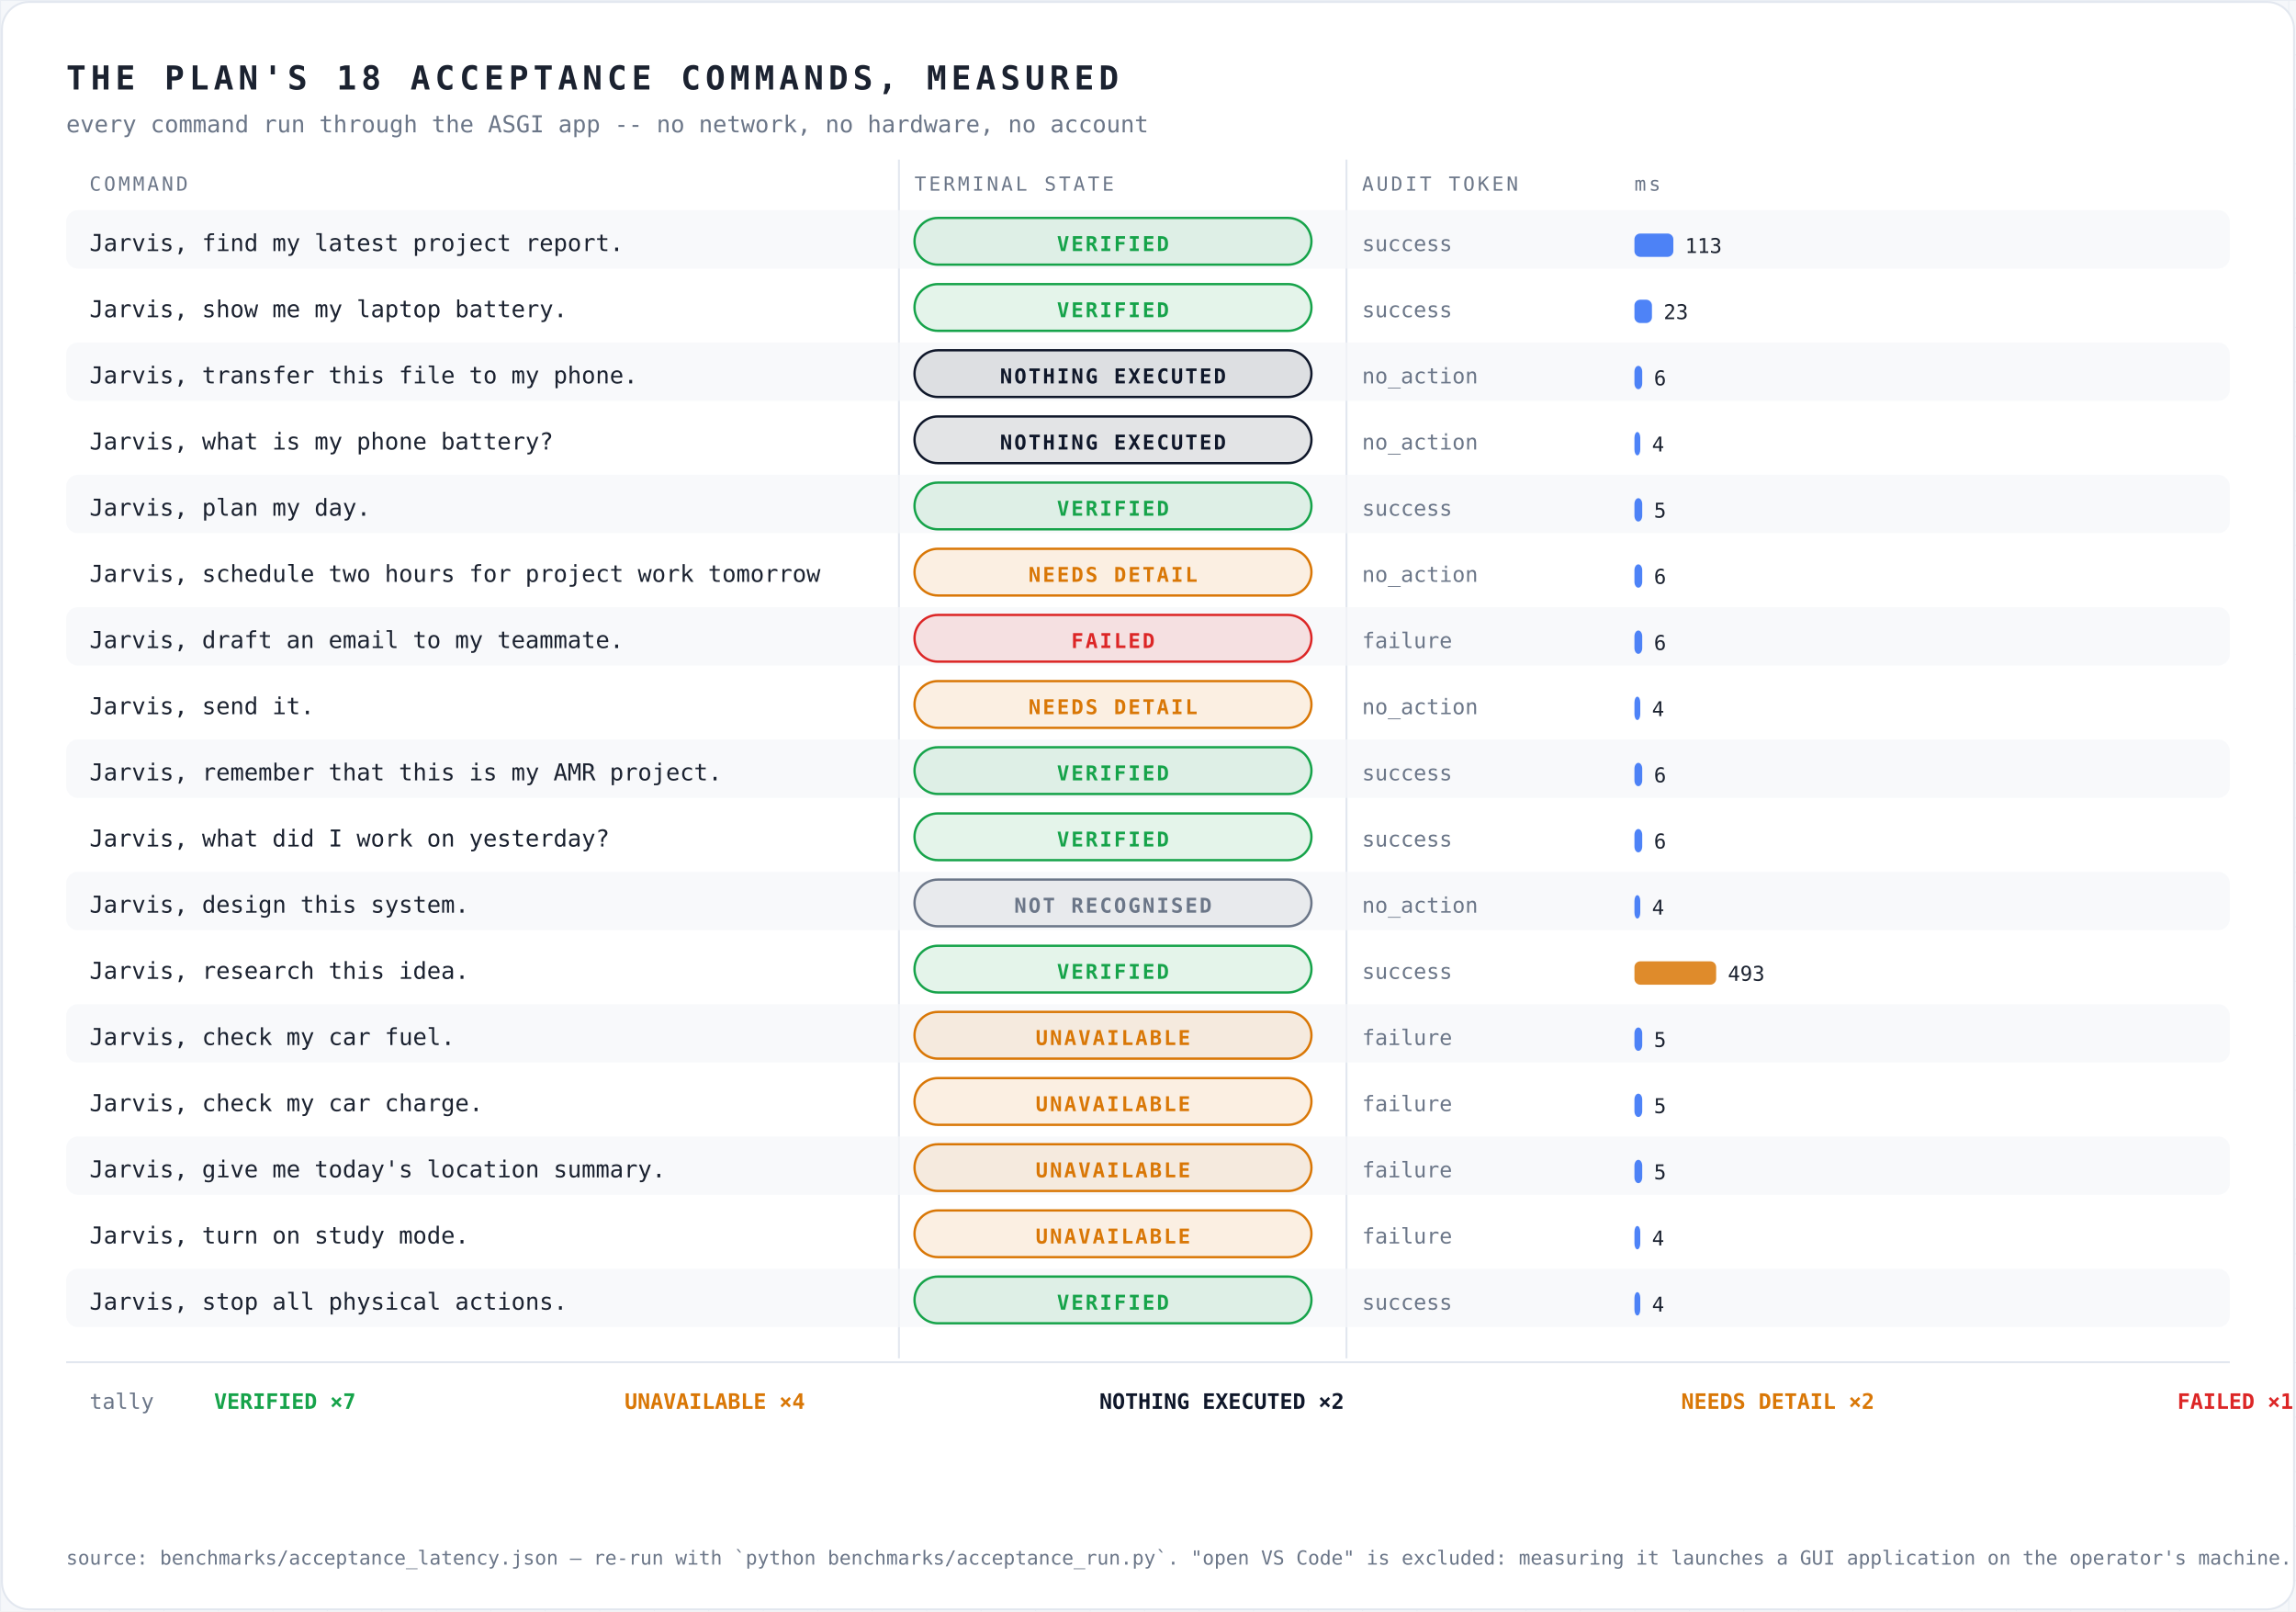
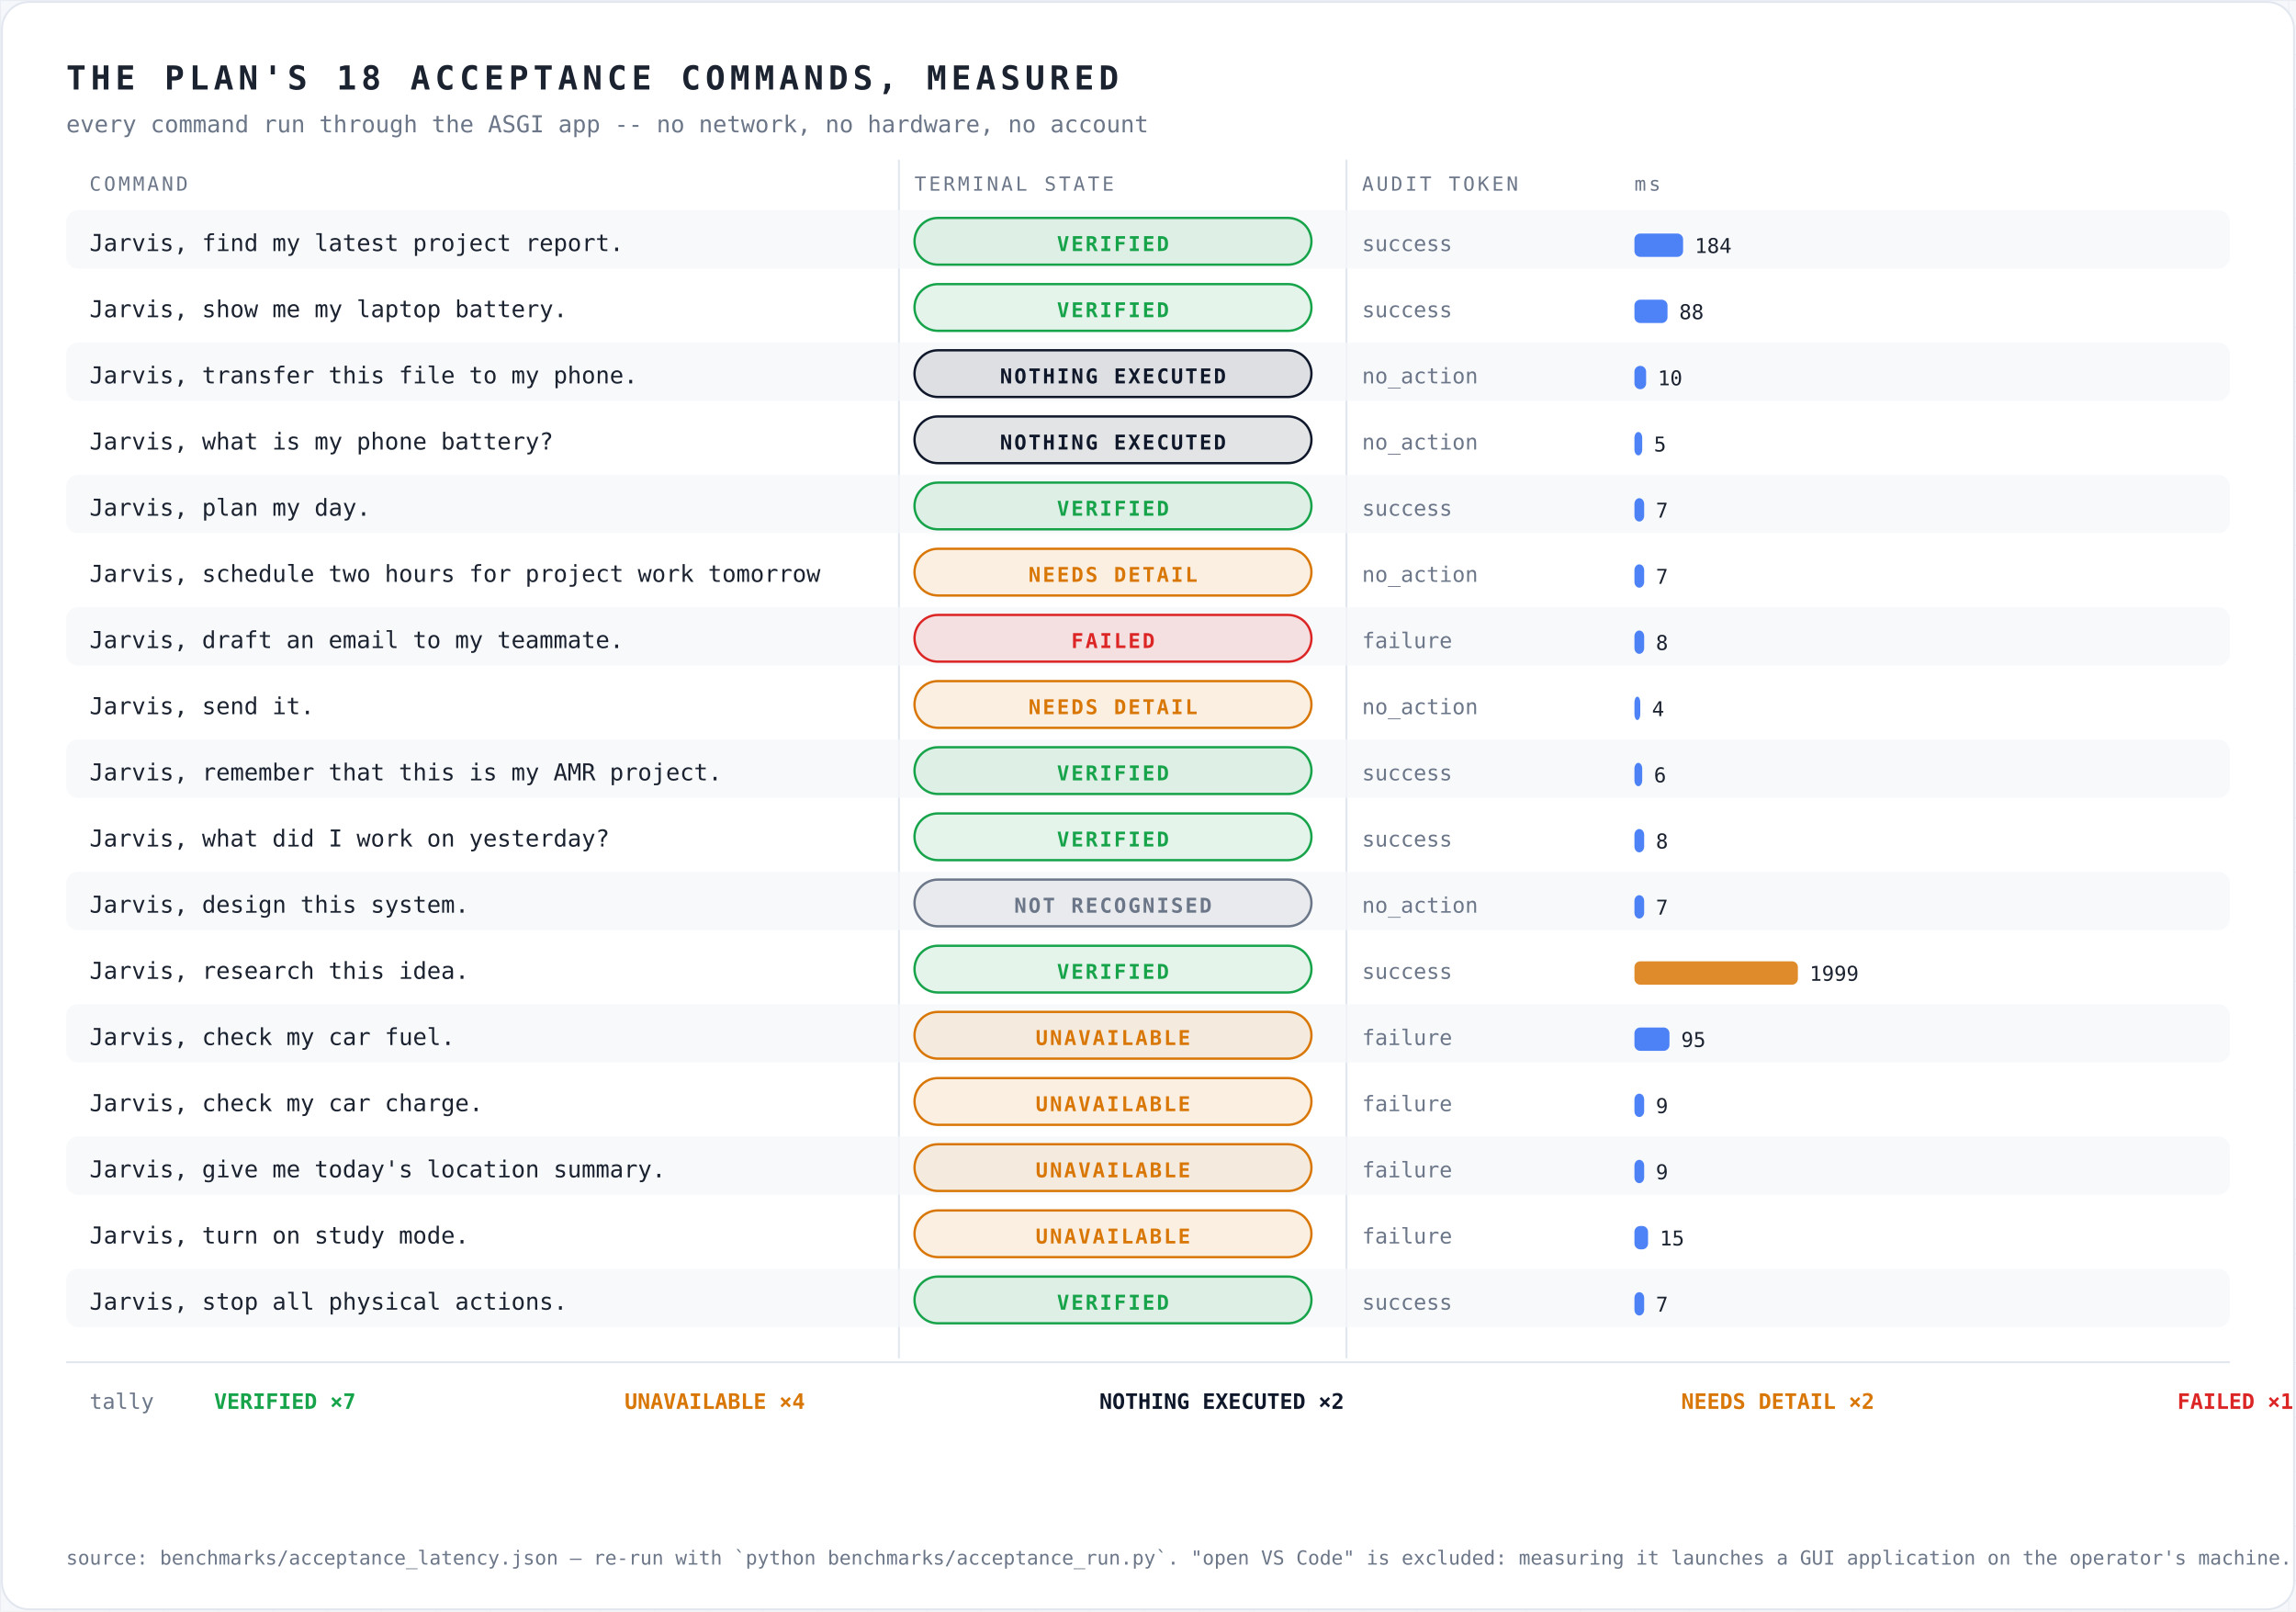
<svg xmlns="http://www.w3.org/2000/svg" width="1180" height="828" viewBox="0 0 1180 828" role="img" aria-label="THE PLAN'S 18 ACCEPTANCE COMMANDS, MEASURED: every command run through the ASGI app -- no network, no hardware, no account">
  <defs>
    <pattern id="grid" width="28" height="28" patternUnits="userSpaceOnUse">
      <path d="M28 0H0v28" fill="none" stroke="#e2e7ef" stroke-width="1" />
    </pattern>
  </defs>
  <rect width="100%" height="100%" fill="#f5f7fa" />
  <rect width="100%" height="100%" fill="url(#grid)" opacity=".55" />
  <rect x="1" y="1" width="1178" height="826" rx="14" fill="#ffffff" stroke="#e2e7ef" />
  <text x="34" y="46" font-family="ui-monospace, 'SF Mono', Menlo, Consolas, monospace" font-size="17" font-weight="700" letter-spacing="2.4" fill="#1b2230">THE PLAN'S 18 ACCEPTANCE COMMANDS, MEASURED</text>
  <text x="34" y="68" font-family="ui-monospace, 'SF Mono', Menlo, Consolas, monospace" font-size="12" fill="#6b7688">every command run through the ASGI app -- no network, no hardware, no account</text>
  <text x="46" y="98" font-family="ui-monospace, 'SF Mono', Menlo, Consolas, monospace" font-size="10" letter-spacing="1.4" fill="#6b7688">COMMAND</text>
  <text x="470" y="98" font-family="ui-monospace, 'SF Mono', Menlo, Consolas, monospace" font-size="10" letter-spacing="1.4" fill="#6b7688">TERMINAL STATE</text>
  <text x="700" y="98" font-family="ui-monospace, 'SF Mono', Menlo, Consolas, monospace" font-size="10" letter-spacing="1.4" fill="#6b7688">AUDIT TOKEN</text>
  <text x="840" y="98" font-family="ui-monospace, 'SF Mono', Menlo, Consolas, monospace" font-size="10" letter-spacing="1.4" fill="#6b7688">ms</text>
  <line x1="462" y1="82" x2="462" y2="698" stroke="#e2e7ef" />
  <line x1="692" y1="82" x2="692" y2="698" stroke="#e2e7ef" />
  <rect x="34" y="108" width="1112" height="30" rx="6" fill="#f5f7fa" opacity=".7" />
  <text x="46" y="129" font-family="ui-monospace, 'SF Mono', Menlo, Consolas, monospace" font-size="12" fill="#1b2230">Jarvis, find my latest project report.</text>
  <rect x="470" y="112" width="204" height="24" rx="12" fill="#16a34a" opacity=".12" />
  <rect x="470" y="112" width="204" height="24" rx="12" fill="none" stroke="#16a34a" stroke-width="1.2" />
  <text x="572.0" y="129" text-anchor="middle" font-family="ui-monospace, 'SF Mono', Menlo, Consolas, monospace" font-size="10.5" font-weight="700" letter-spacing="1" fill="#16a34a">VERIFIED</text>
  <text x="700" y="129" font-family="ui-monospace, 'SF Mono', Menlo, Consolas, monospace" font-size="11" fill="#6b7688">success</text>
-   <rect x="840" y="120" width="20" height="12" rx="3" fill="#2f6df6" opacity=".85" />
-   <text x="866" y="130" font-family="ui-monospace, 'SF Mono', Menlo, Consolas, monospace" font-size="10.5" fill="#1b2230">113</text>
+   <rect x="840" y="120" width="25" height="12" rx="3" fill="#2f6df6" opacity=".85" />
+   <text x="871" y="130" font-family="ui-monospace, 'SF Mono', Menlo, Consolas, monospace" font-size="10.5" fill="#1b2230">184</text>
  <text x="46" y="163" font-family="ui-monospace, 'SF Mono', Menlo, Consolas, monospace" font-size="12" fill="#1b2230">Jarvis, show me my laptop battery.</text>
  <rect x="470" y="146" width="204" height="24" rx="12" fill="#16a34a" opacity=".12" />
  <rect x="470" y="146" width="204" height="24" rx="12" fill="none" stroke="#16a34a" stroke-width="1.2" />
  <text x="572.0" y="163" text-anchor="middle" font-family="ui-monospace, 'SF Mono', Menlo, Consolas, monospace" font-size="10.5" font-weight="700" letter-spacing="1" fill="#16a34a">VERIFIED</text>
  <text x="700" y="163" font-family="ui-monospace, 'SF Mono', Menlo, Consolas, monospace" font-size="11" fill="#6b7688">success</text>
-   <rect x="840" y="154" width="9" height="12" rx="3" fill="#2f6df6" opacity=".85" />
-   <text x="855" y="164" font-family="ui-monospace, 'SF Mono', Menlo, Consolas, monospace" font-size="10.5" fill="#1b2230">23</text>
+   <rect x="840" y="154" width="17" height="12" rx="3" fill="#2f6df6" opacity=".85" />
+   <text x="863" y="164" font-family="ui-monospace, 'SF Mono', Menlo, Consolas, monospace" font-size="10.5" fill="#1b2230">88</text>
  <rect x="34" y="176" width="1112" height="30" rx="6" fill="#f5f7fa" opacity=".7" />
  <text x="46" y="197" font-family="ui-monospace, 'SF Mono', Menlo, Consolas, monospace" font-size="12" fill="#1b2230">Jarvis, transfer this file to my phone.</text>
  <rect x="470" y="180" width="204" height="24" rx="12" fill="#0f172a" opacity=".12" />
  <rect x="470" y="180" width="204" height="24" rx="12" fill="none" stroke="#0f172a" stroke-width="1.2" />
  <text x="572.0" y="197" text-anchor="middle" font-family="ui-monospace, 'SF Mono', Menlo, Consolas, monospace" font-size="10.5" font-weight="700" letter-spacing="1" fill="#0f172a">NOTHING EXECUTED</text>
  <text x="700" y="197" font-family="ui-monospace, 'SF Mono', Menlo, Consolas, monospace" font-size="11" fill="#6b7688">no_action</text>
-   <rect x="840" y="188" width="4" height="12" rx="3" fill="#2f6df6" opacity=".85" />
-   <text x="850" y="198" font-family="ui-monospace, 'SF Mono', Menlo, Consolas, monospace" font-size="10.5" fill="#1b2230">6</text>
+   <rect x="840" y="188" width="6" height="12" rx="3" fill="#2f6df6" opacity=".85" />
+   <text x="852" y="198" font-family="ui-monospace, 'SF Mono', Menlo, Consolas, monospace" font-size="10.5" fill="#1b2230">10</text>
  <text x="46" y="231" font-family="ui-monospace, 'SF Mono', Menlo, Consolas, monospace" font-size="12" fill="#1b2230">Jarvis, what is my phone battery?</text>
  <rect x="470" y="214" width="204" height="24" rx="12" fill="#0f172a" opacity=".12" />
  <rect x="470" y="214" width="204" height="24" rx="12" fill="none" stroke="#0f172a" stroke-width="1.2" />
  <text x="572.0" y="231" text-anchor="middle" font-family="ui-monospace, 'SF Mono', Menlo, Consolas, monospace" font-size="10.5" font-weight="700" letter-spacing="1" fill="#0f172a">NOTHING EXECUTED</text>
  <text x="700" y="231" font-family="ui-monospace, 'SF Mono', Menlo, Consolas, monospace" font-size="11" fill="#6b7688">no_action</text>
-   <rect x="840" y="222" width="3" height="12" rx="3" fill="#2f6df6" opacity=".85" />
-   <text x="849" y="232" font-family="ui-monospace, 'SF Mono', Menlo, Consolas, monospace" font-size="10.5" fill="#1b2230">4</text>
+   <rect x="840" y="222" width="4" height="12" rx="3" fill="#2f6df6" opacity=".85" />
+   <text x="850" y="232" font-family="ui-monospace, 'SF Mono', Menlo, Consolas, monospace" font-size="10.5" fill="#1b2230">5</text>
  <rect x="34" y="244" width="1112" height="30" rx="6" fill="#f5f7fa" opacity=".7" />
  <text x="46" y="265" font-family="ui-monospace, 'SF Mono', Menlo, Consolas, monospace" font-size="12" fill="#1b2230">Jarvis, plan my day.</text>
  <rect x="470" y="248" width="204" height="24" rx="12" fill="#16a34a" opacity=".12" />
  <rect x="470" y="248" width="204" height="24" rx="12" fill="none" stroke="#16a34a" stroke-width="1.2" />
  <text x="572.0" y="265" text-anchor="middle" font-family="ui-monospace, 'SF Mono', Menlo, Consolas, monospace" font-size="10.5" font-weight="700" letter-spacing="1" fill="#16a34a">VERIFIED</text>
  <text x="700" y="265" font-family="ui-monospace, 'SF Mono', Menlo, Consolas, monospace" font-size="11" fill="#6b7688">success</text>
-   <rect x="840" y="256" width="4" height="12" rx="3" fill="#2f6df6" opacity=".85" />
-   <text x="850" y="266" font-family="ui-monospace, 'SF Mono', Menlo, Consolas, monospace" font-size="10.5" fill="#1b2230">5</text>
+   <rect x="840" y="256" width="5" height="12" rx="3" fill="#2f6df6" opacity=".85" />
+   <text x="851" y="266" font-family="ui-monospace, 'SF Mono', Menlo, Consolas, monospace" font-size="10.5" fill="#1b2230">7</text>
  <text x="46" y="299" font-family="ui-monospace, 'SF Mono', Menlo, Consolas, monospace" font-size="12" fill="#1b2230">Jarvis, schedule two hours for project work tomorrow</text>
  <rect x="470" y="282" width="204" height="24" rx="12" fill="#d97706" opacity=".12" />
  <rect x="470" y="282" width="204" height="24" rx="12" fill="none" stroke="#d97706" stroke-width="1.2" />
  <text x="572.0" y="299" text-anchor="middle" font-family="ui-monospace, 'SF Mono', Menlo, Consolas, monospace" font-size="10.5" font-weight="700" letter-spacing="1" fill="#d97706">NEEDS DETAIL</text>
  <text x="700" y="299" font-family="ui-monospace, 'SF Mono', Menlo, Consolas, monospace" font-size="11" fill="#6b7688">no_action</text>
-   <rect x="840" y="290" width="4" height="12" rx="3" fill="#2f6df6" opacity=".85" />
-   <text x="850" y="300" font-family="ui-monospace, 'SF Mono', Menlo, Consolas, monospace" font-size="10.5" fill="#1b2230">6</text>
+   <rect x="840" y="290" width="5" height="12" rx="3" fill="#2f6df6" opacity=".85" />
+   <text x="851" y="300" font-family="ui-monospace, 'SF Mono', Menlo, Consolas, monospace" font-size="10.5" fill="#1b2230">7</text>
  <rect x="34" y="312" width="1112" height="30" rx="6" fill="#f5f7fa" opacity=".7" />
  <text x="46" y="333" font-family="ui-monospace, 'SF Mono', Menlo, Consolas, monospace" font-size="12" fill="#1b2230">Jarvis, draft an email to my teammate.</text>
  <rect x="470" y="316" width="204" height="24" rx="12" fill="#dc2626" opacity=".12" />
  <rect x="470" y="316" width="204" height="24" rx="12" fill="none" stroke="#dc2626" stroke-width="1.2" />
  <text x="572.0" y="333" text-anchor="middle" font-family="ui-monospace, 'SF Mono', Menlo, Consolas, monospace" font-size="10.5" font-weight="700" letter-spacing="1" fill="#dc2626">FAILED</text>
  <text x="700" y="333" font-family="ui-monospace, 'SF Mono', Menlo, Consolas, monospace" font-size="11" fill="#6b7688">failure</text>
-   <rect x="840" y="324" width="4" height="12" rx="3" fill="#2f6df6" opacity=".85" />
-   <text x="850" y="334" font-family="ui-monospace, 'SF Mono', Menlo, Consolas, monospace" font-size="10.5" fill="#1b2230">6</text>
+   <rect x="840" y="324" width="5" height="12" rx="3" fill="#2f6df6" opacity=".85" />
+   <text x="851" y="334" font-family="ui-monospace, 'SF Mono', Menlo, Consolas, monospace" font-size="10.5" fill="#1b2230">8</text>
  <text x="46" y="367" font-family="ui-monospace, 'SF Mono', Menlo, Consolas, monospace" font-size="12" fill="#1b2230">Jarvis, send it.</text>
  <rect x="470" y="350" width="204" height="24" rx="12" fill="#d97706" opacity=".12" />
  <rect x="470" y="350" width="204" height="24" rx="12" fill="none" stroke="#d97706" stroke-width="1.2" />
  <text x="572.0" y="367" text-anchor="middle" font-family="ui-monospace, 'SF Mono', Menlo, Consolas, monospace" font-size="10.5" font-weight="700" letter-spacing="1" fill="#d97706">NEEDS DETAIL</text>
  <text x="700" y="367" font-family="ui-monospace, 'SF Mono', Menlo, Consolas, monospace" font-size="11" fill="#6b7688">no_action</text>
  <rect x="840" y="358" width="3" height="12" rx="3" fill="#2f6df6" opacity=".85" />
  <text x="849" y="368" font-family="ui-monospace, 'SF Mono', Menlo, Consolas, monospace" font-size="10.5" fill="#1b2230">4</text>
  <rect x="34" y="380" width="1112" height="30" rx="6" fill="#f5f7fa" opacity=".7" />
  <text x="46" y="401" font-family="ui-monospace, 'SF Mono', Menlo, Consolas, monospace" font-size="12" fill="#1b2230">Jarvis, remember that this is my AMR project.</text>
  <rect x="470" y="384" width="204" height="24" rx="12" fill="#16a34a" opacity=".12" />
  <rect x="470" y="384" width="204" height="24" rx="12" fill="none" stroke="#16a34a" stroke-width="1.2" />
  <text x="572.0" y="401" text-anchor="middle" font-family="ui-monospace, 'SF Mono', Menlo, Consolas, monospace" font-size="10.5" font-weight="700" letter-spacing="1" fill="#16a34a">VERIFIED</text>
  <text x="700" y="401" font-family="ui-monospace, 'SF Mono', Menlo, Consolas, monospace" font-size="11" fill="#6b7688">success</text>
  <rect x="840" y="392" width="4" height="12" rx="3" fill="#2f6df6" opacity=".85" />
  <text x="850" y="402" font-family="ui-monospace, 'SF Mono', Menlo, Consolas, monospace" font-size="10.5" fill="#1b2230">6</text>
  <text x="46" y="435" font-family="ui-monospace, 'SF Mono', Menlo, Consolas, monospace" font-size="12" fill="#1b2230">Jarvis, what did I work on yesterday?</text>
  <rect x="470" y="418" width="204" height="24" rx="12" fill="#16a34a" opacity=".12" />
  <rect x="470" y="418" width="204" height="24" rx="12" fill="none" stroke="#16a34a" stroke-width="1.2" />
  <text x="572.0" y="435" text-anchor="middle" font-family="ui-monospace, 'SF Mono', Menlo, Consolas, monospace" font-size="10.5" font-weight="700" letter-spacing="1" fill="#16a34a">VERIFIED</text>
  <text x="700" y="435" font-family="ui-monospace, 'SF Mono', Menlo, Consolas, monospace" font-size="11" fill="#6b7688">success</text>
-   <rect x="840" y="426" width="4" height="12" rx="3" fill="#2f6df6" opacity=".85" />
-   <text x="850" y="436" font-family="ui-monospace, 'SF Mono', Menlo, Consolas, monospace" font-size="10.5" fill="#1b2230">6</text>
+   <rect x="840" y="426" width="5" height="12" rx="3" fill="#2f6df6" opacity=".85" />
+   <text x="851" y="436" font-family="ui-monospace, 'SF Mono', Menlo, Consolas, monospace" font-size="10.5" fill="#1b2230">8</text>
  <rect x="34" y="448" width="1112" height="30" rx="6" fill="#f5f7fa" opacity=".7" />
  <text x="46" y="469" font-family="ui-monospace, 'SF Mono', Menlo, Consolas, monospace" font-size="12" fill="#1b2230">Jarvis, design this system.</text>
  <rect x="470" y="452" width="204" height="24" rx="12" fill="#6b7688" opacity=".12" />
  <rect x="470" y="452" width="204" height="24" rx="12" fill="none" stroke="#6b7688" stroke-width="1.2" />
  <text x="572.0" y="469" text-anchor="middle" font-family="ui-monospace, 'SF Mono', Menlo, Consolas, monospace" font-size="10.5" font-weight="700" letter-spacing="1" fill="#6b7688">NOT RECOGNISED</text>
  <text x="700" y="469" font-family="ui-monospace, 'SF Mono', Menlo, Consolas, monospace" font-size="11" fill="#6b7688">no_action</text>
-   <rect x="840" y="460" width="3" height="12" rx="3" fill="#2f6df6" opacity=".85" />
-   <text x="849" y="470" font-family="ui-monospace, 'SF Mono', Menlo, Consolas, monospace" font-size="10.5" fill="#1b2230">4</text>
+   <rect x="840" y="460" width="5" height="12" rx="3" fill="#2f6df6" opacity=".85" />
+   <text x="851" y="470" font-family="ui-monospace, 'SF Mono', Menlo, Consolas, monospace" font-size="10.5" fill="#1b2230">7</text>
  <text x="46" y="503" font-family="ui-monospace, 'SF Mono', Menlo, Consolas, monospace" font-size="12" fill="#1b2230">Jarvis, research this idea.</text>
  <rect x="470" y="486" width="204" height="24" rx="12" fill="#16a34a" opacity=".12" />
  <rect x="470" y="486" width="204" height="24" rx="12" fill="none" stroke="#16a34a" stroke-width="1.2" />
  <text x="572.0" y="503" text-anchor="middle" font-family="ui-monospace, 'SF Mono', Menlo, Consolas, monospace" font-size="10.5" font-weight="700" letter-spacing="1" fill="#16a34a">VERIFIED</text>
  <text x="700" y="503" font-family="ui-monospace, 'SF Mono', Menlo, Consolas, monospace" font-size="11" fill="#6b7688">success</text>
-   <rect x="840" y="494" width="42" height="12" rx="3" fill="#d97706" opacity=".85" />
-   <text x="888" y="504" font-family="ui-monospace, 'SF Mono', Menlo, Consolas, monospace" font-size="10.5" fill="#1b2230">493</text>
+   <rect x="840" y="494" width="84" height="12" rx="3" fill="#d97706" opacity=".85" />
+   <text x="930" y="504" font-family="ui-monospace, 'SF Mono', Menlo, Consolas, monospace" font-size="10.5" fill="#1b2230">1999</text>
  <rect x="34" y="516" width="1112" height="30" rx="6" fill="#f5f7fa" opacity=".7" />
  <text x="46" y="537" font-family="ui-monospace, 'SF Mono', Menlo, Consolas, monospace" font-size="12" fill="#1b2230">Jarvis, check my car fuel.</text>
  <rect x="470" y="520" width="204" height="24" rx="12" fill="#d97706" opacity=".12" />
  <rect x="470" y="520" width="204" height="24" rx="12" fill="none" stroke="#d97706" stroke-width="1.2" />
  <text x="572.0" y="537" text-anchor="middle" font-family="ui-monospace, 'SF Mono', Menlo, Consolas, monospace" font-size="10.5" font-weight="700" letter-spacing="1" fill="#d97706">UNAVAILABLE</text>
  <text x="700" y="537" font-family="ui-monospace, 'SF Mono', Menlo, Consolas, monospace" font-size="11" fill="#6b7688">failure</text>
-   <rect x="840" y="528" width="4" height="12" rx="3" fill="#2f6df6" opacity=".85" />
-   <text x="850" y="538" font-family="ui-monospace, 'SF Mono', Menlo, Consolas, monospace" font-size="10.5" fill="#1b2230">5</text>
+   <rect x="840" y="528" width="18" height="12" rx="3" fill="#2f6df6" opacity=".85" />
+   <text x="864" y="538" font-family="ui-monospace, 'SF Mono', Menlo, Consolas, monospace" font-size="10.5" fill="#1b2230">95</text>
  <text x="46" y="571" font-family="ui-monospace, 'SF Mono', Menlo, Consolas, monospace" font-size="12" fill="#1b2230">Jarvis, check my car charge.</text>
  <rect x="470" y="554" width="204" height="24" rx="12" fill="#d97706" opacity=".12" />
  <rect x="470" y="554" width="204" height="24" rx="12" fill="none" stroke="#d97706" stroke-width="1.2" />
  <text x="572.0" y="571" text-anchor="middle" font-family="ui-monospace, 'SF Mono', Menlo, Consolas, monospace" font-size="10.5" font-weight="700" letter-spacing="1" fill="#d97706">UNAVAILABLE</text>
  <text x="700" y="571" font-family="ui-monospace, 'SF Mono', Menlo, Consolas, monospace" font-size="11" fill="#6b7688">failure</text>
-   <rect x="840" y="562" width="4" height="12" rx="3" fill="#2f6df6" opacity=".85" />
-   <text x="850" y="572" font-family="ui-monospace, 'SF Mono', Menlo, Consolas, monospace" font-size="10.5" fill="#1b2230">5</text>
+   <rect x="840" y="562" width="5" height="12" rx="3" fill="#2f6df6" opacity=".85" />
+   <text x="851" y="572" font-family="ui-monospace, 'SF Mono', Menlo, Consolas, monospace" font-size="10.5" fill="#1b2230">9</text>
  <rect x="34" y="584" width="1112" height="30" rx="6" fill="#f5f7fa" opacity=".7" />
  <text x="46" y="605" font-family="ui-monospace, 'SF Mono', Menlo, Consolas, monospace" font-size="12" fill="#1b2230">Jarvis, give me today's location summary.</text>
  <rect x="470" y="588" width="204" height="24" rx="12" fill="#d97706" opacity=".12" />
  <rect x="470" y="588" width="204" height="24" rx="12" fill="none" stroke="#d97706" stroke-width="1.2" />
  <text x="572.0" y="605" text-anchor="middle" font-family="ui-monospace, 'SF Mono', Menlo, Consolas, monospace" font-size="10.5" font-weight="700" letter-spacing="1" fill="#d97706">UNAVAILABLE</text>
  <text x="700" y="605" font-family="ui-monospace, 'SF Mono', Menlo, Consolas, monospace" font-size="11" fill="#6b7688">failure</text>
-   <rect x="840" y="596" width="4" height="12" rx="3" fill="#2f6df6" opacity=".85" />
-   <text x="850" y="606" font-family="ui-monospace, 'SF Mono', Menlo, Consolas, monospace" font-size="10.5" fill="#1b2230">5</text>
+   <rect x="840" y="596" width="5" height="12" rx="3" fill="#2f6df6" opacity=".85" />
+   <text x="851" y="606" font-family="ui-monospace, 'SF Mono', Menlo, Consolas, monospace" font-size="10.5" fill="#1b2230">9</text>
  <text x="46" y="639" font-family="ui-monospace, 'SF Mono', Menlo, Consolas, monospace" font-size="12" fill="#1b2230">Jarvis, turn on study mode.</text>
  <rect x="470" y="622" width="204" height="24" rx="12" fill="#d97706" opacity=".12" />
  <rect x="470" y="622" width="204" height="24" rx="12" fill="none" stroke="#d97706" stroke-width="1.2" />
  <text x="572.0" y="639" text-anchor="middle" font-family="ui-monospace, 'SF Mono', Menlo, Consolas, monospace" font-size="10.5" font-weight="700" letter-spacing="1" fill="#d97706">UNAVAILABLE</text>
  <text x="700" y="639" font-family="ui-monospace, 'SF Mono', Menlo, Consolas, monospace" font-size="11" fill="#6b7688">failure</text>
-   <rect x="840" y="630" width="3" height="12" rx="3" fill="#2f6df6" opacity=".85" />
-   <text x="849" y="640" font-family="ui-monospace, 'SF Mono', Menlo, Consolas, monospace" font-size="10.5" fill="#1b2230">4</text>
+   <rect x="840" y="630" width="7" height="12" rx="3" fill="#2f6df6" opacity=".85" />
+   <text x="853" y="640" font-family="ui-monospace, 'SF Mono', Menlo, Consolas, monospace" font-size="10.5" fill="#1b2230">15</text>
  <rect x="34" y="652" width="1112" height="30" rx="6" fill="#f5f7fa" opacity=".7" />
  <text x="46" y="673" font-family="ui-monospace, 'SF Mono', Menlo, Consolas, monospace" font-size="12" fill="#1b2230">Jarvis, stop all physical actions.</text>
  <rect x="470" y="656" width="204" height="24" rx="12" fill="#16a34a" opacity=".12" />
  <rect x="470" y="656" width="204" height="24" rx="12" fill="none" stroke="#16a34a" stroke-width="1.2" />
  <text x="572.0" y="673" text-anchor="middle" font-family="ui-monospace, 'SF Mono', Menlo, Consolas, monospace" font-size="10.5" font-weight="700" letter-spacing="1" fill="#16a34a">VERIFIED</text>
  <text x="700" y="673" font-family="ui-monospace, 'SF Mono', Menlo, Consolas, monospace" font-size="11" fill="#6b7688">success</text>
-   <rect x="840" y="664" width="3" height="12" rx="3" fill="#2f6df6" opacity=".85" />
-   <text x="849" y="674" font-family="ui-monospace, 'SF Mono', Menlo, Consolas, monospace" font-size="10.5" fill="#1b2230">4</text>
+   <rect x="840" y="664" width="5" height="12" rx="3" fill="#2f6df6" opacity=".85" />
+   <text x="851" y="674" font-family="ui-monospace, 'SF Mono', Menlo, Consolas, monospace" font-size="10.5" fill="#1b2230">7</text>
  <line x1="34" y1="700" x2="1146" y2="700" stroke="#e2e7ef" />
  <text x="46" y="724" font-family="ui-monospace, 'SF Mono', Menlo, Consolas, monospace" font-size="11" fill="#6b7688">tally</text>
  <text x="110" y="724" font-family="ui-monospace, 'SF Mono', Menlo, Consolas, monospace" font-size="11" font-weight="700" fill="#16a34a">VERIFIED ×7</text>
  <text x="321" y="724" font-family="ui-monospace, 'SF Mono', Menlo, Consolas, monospace" font-size="11" font-weight="700" fill="#d97706">UNAVAILABLE ×4</text>
  <text x="565" y="724" font-family="ui-monospace, 'SF Mono', Menlo, Consolas, monospace" font-size="11" font-weight="700" fill="#0f172a">NOTHING EXECUTED ×2</text>
  <text x="864" y="724" font-family="ui-monospace, 'SF Mono', Menlo, Consolas, monospace" font-size="11" font-weight="700" fill="#d97706">NEEDS DETAIL ×2</text>
  <text x="1119" y="724" font-family="ui-monospace, 'SF Mono', Menlo, Consolas, monospace" font-size="11" font-weight="700" fill="#dc2626">FAILED ×1</text>
  <text x="1308" y="724" font-family="ui-monospace, 'SF Mono', Menlo, Consolas, monospace" font-size="11" font-weight="700" fill="#6b7688">NOT RECOGNISED ×1</text>
  <text x="34" y="804" font-family="ui-monospace, 'SF Mono', Menlo, Consolas, monospace" font-size="10" fill="#6b7688">source: benchmarks/acceptance_latency.json — re-run with `python benchmarks/acceptance_run.py`. "open VS Code" is excluded: measuring it launches a GUI application on the operator's machine.</text>
</svg>
